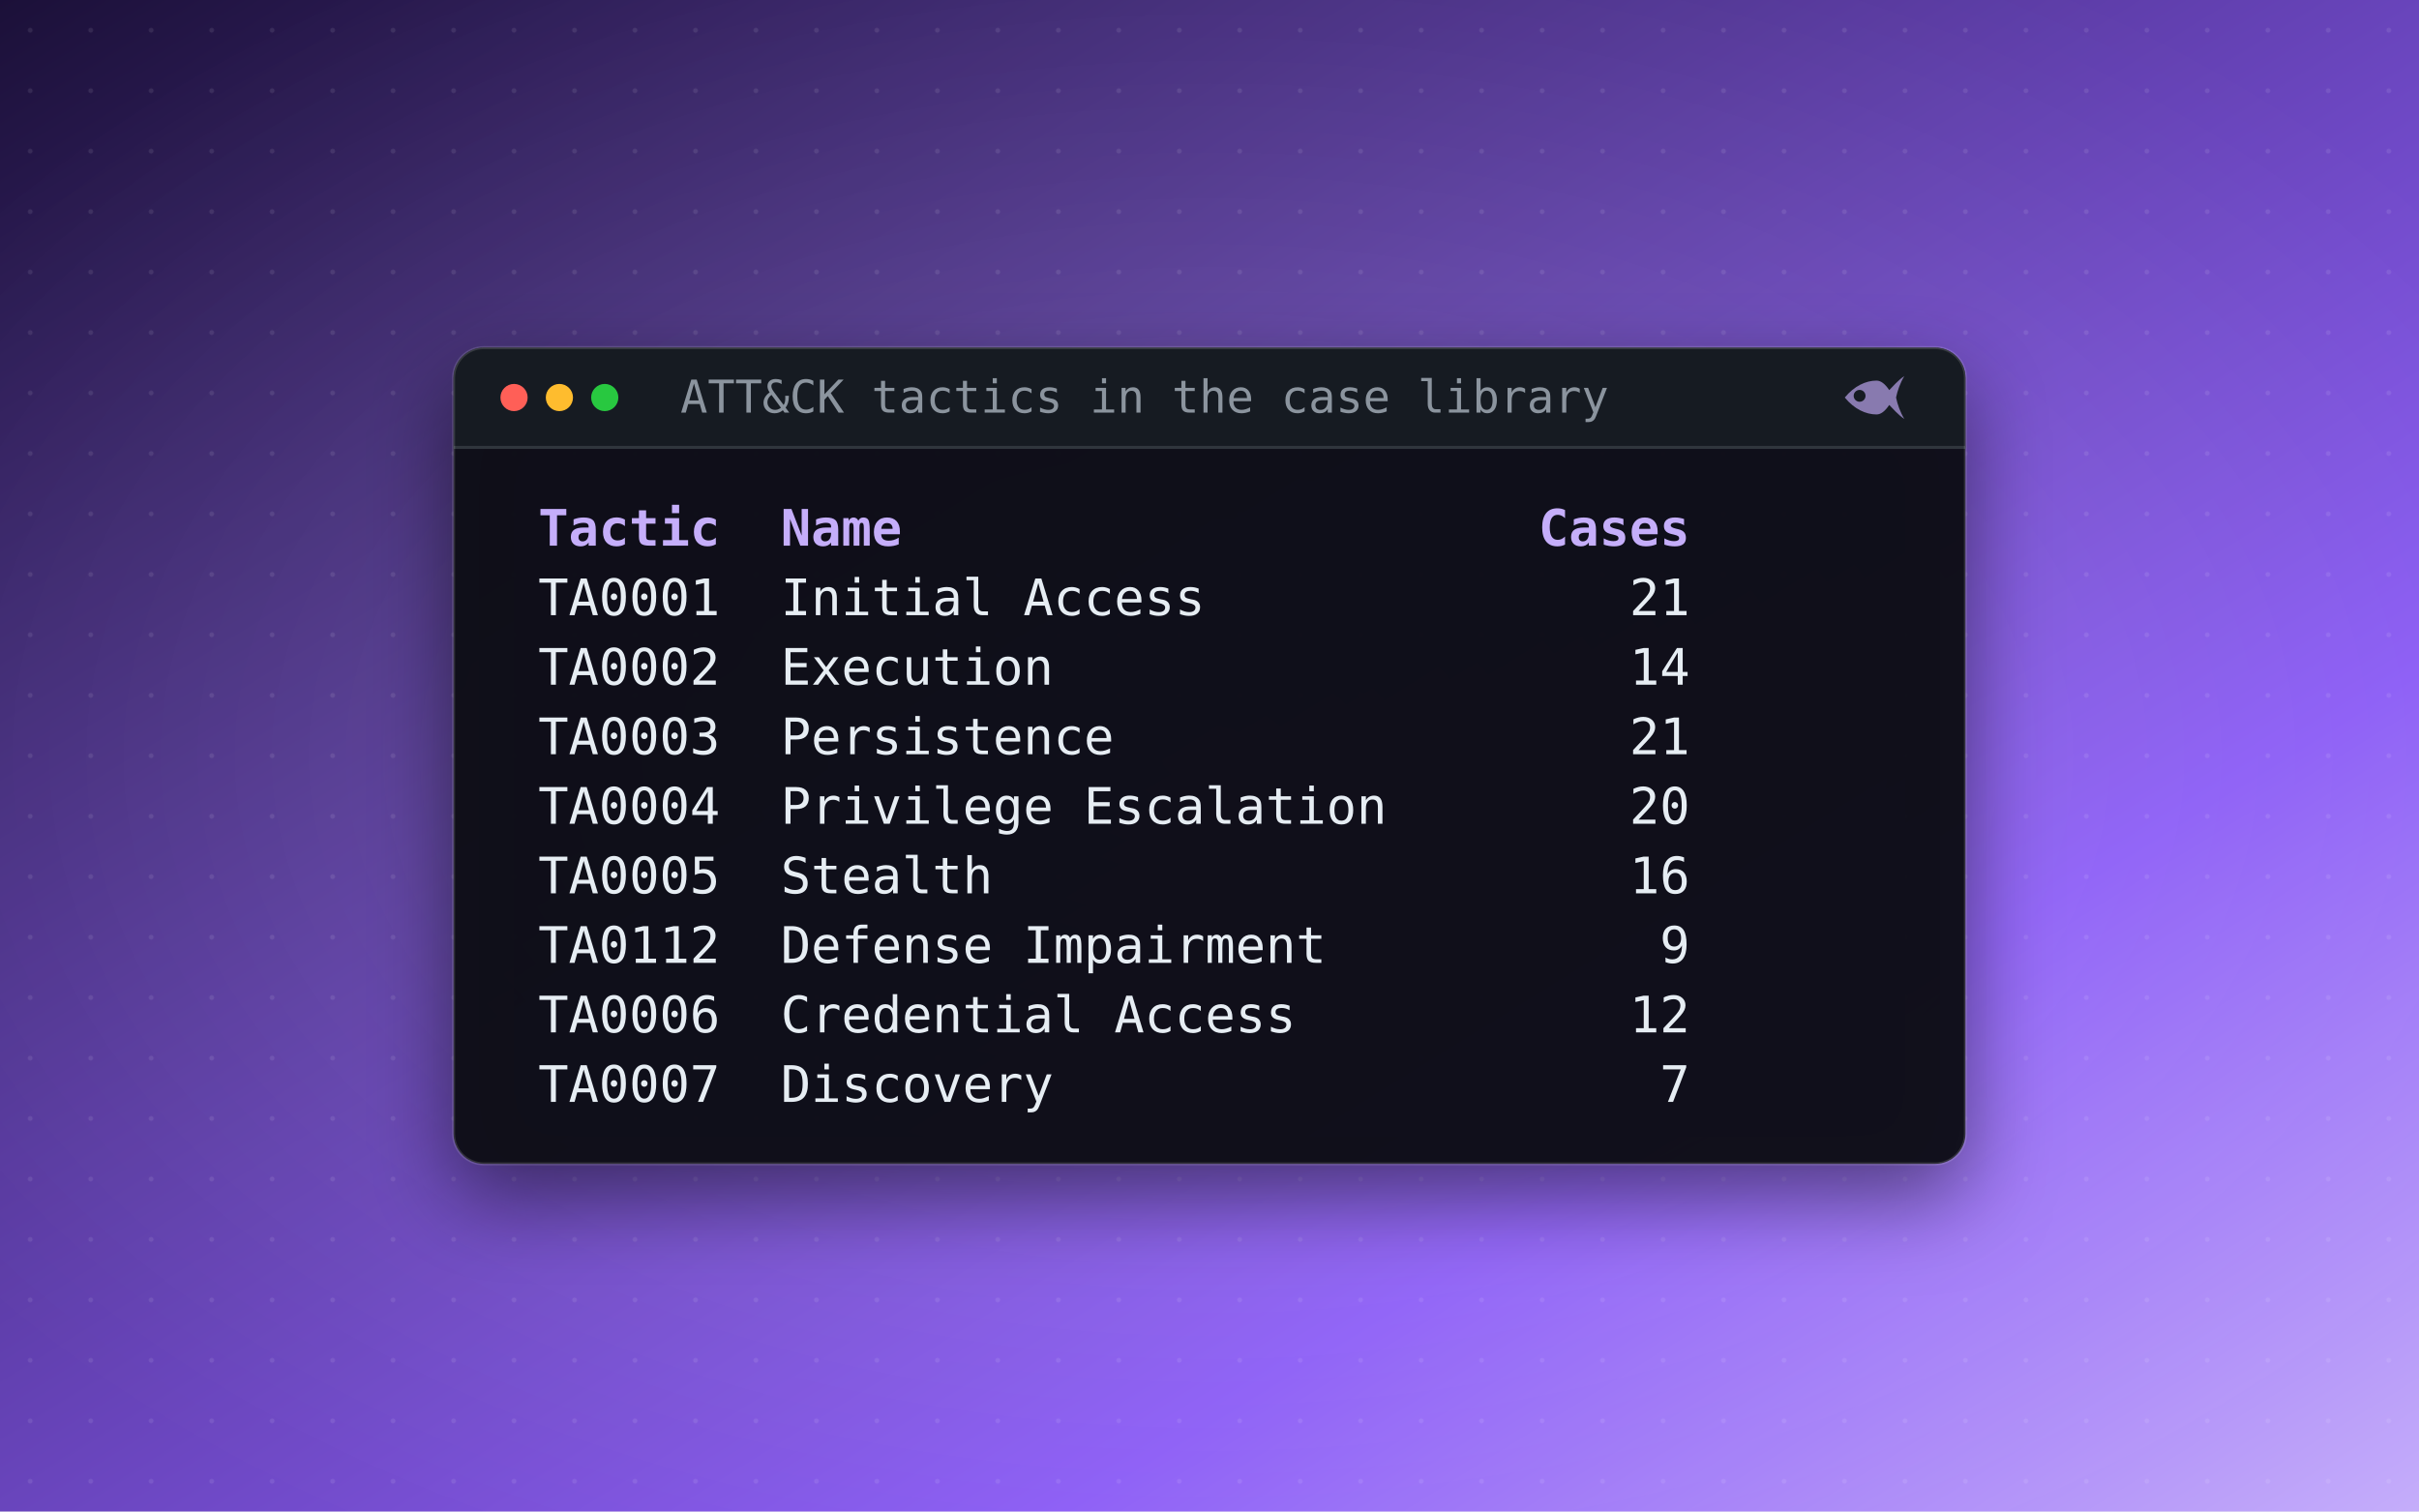
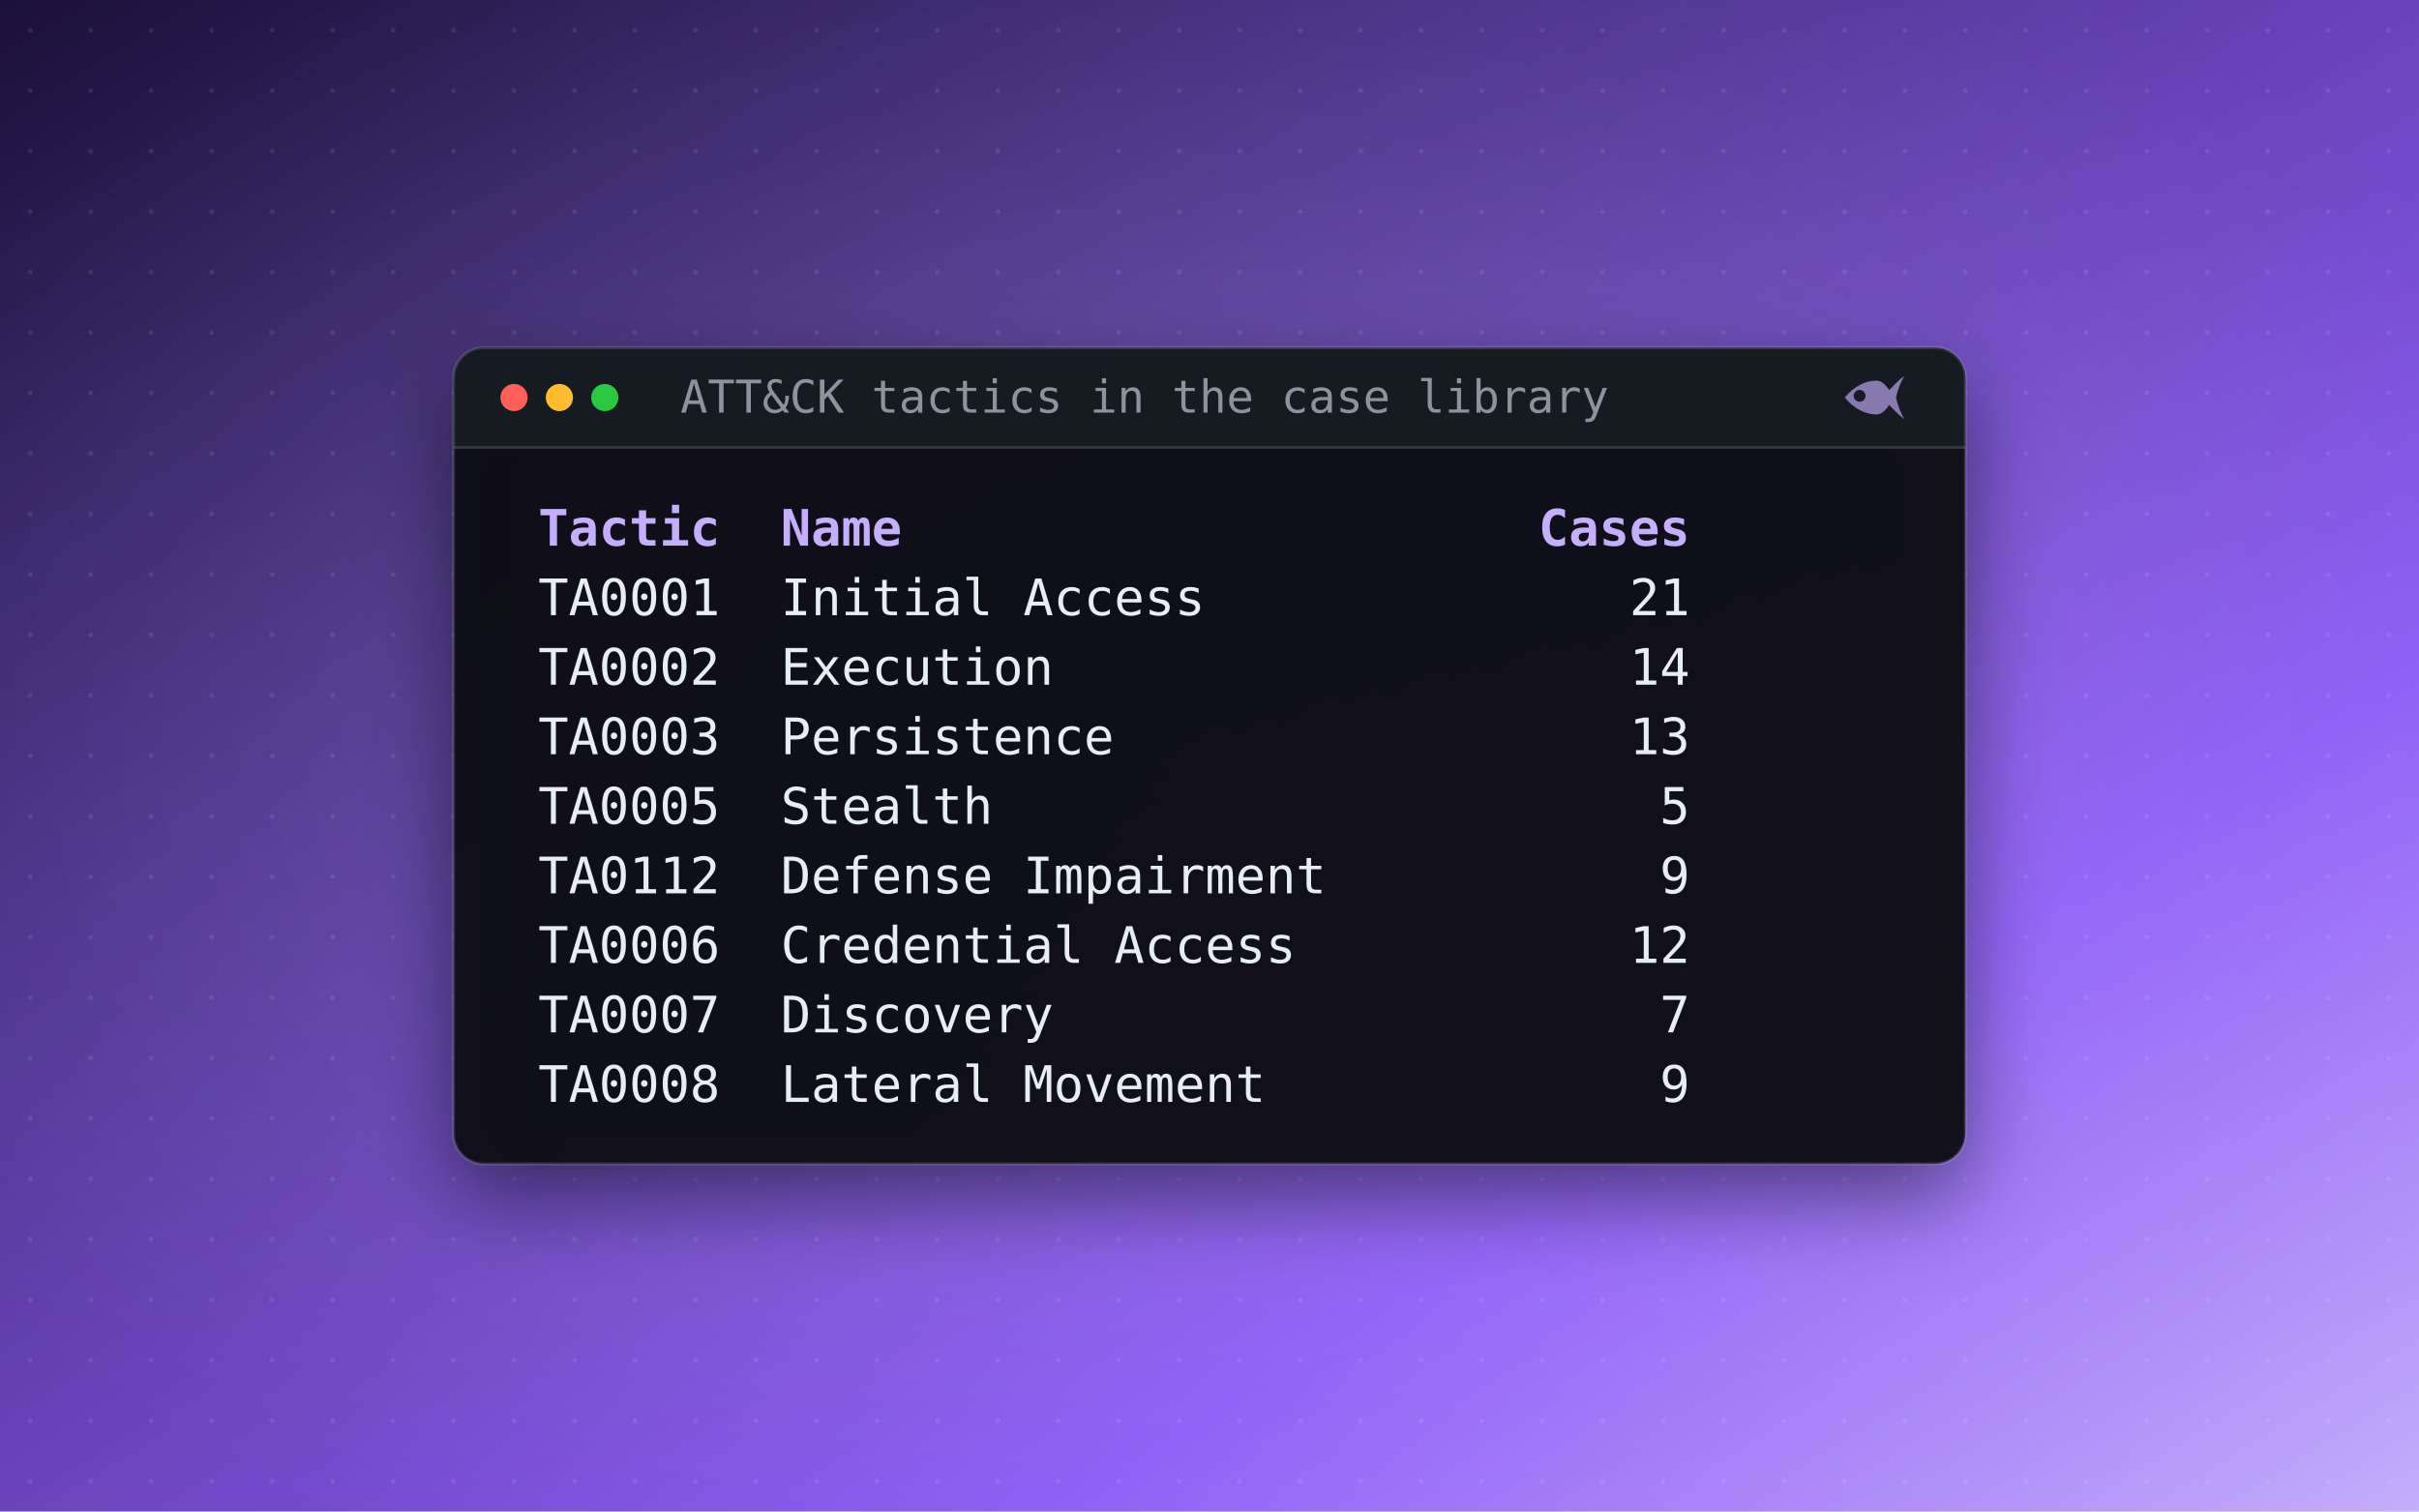
<svg xmlns="http://www.w3.org/2000/svg" viewBox="0 0 1600 1000" width="1600" height="1000" role="img" aria-label="ATT&amp;CK tactics in the case library output">
  <defs>
    <linearGradient id="g" x1="0" y1="0" x2="1" y2="1">
      <stop offset="0" stop-color="#1b1038" />
      <stop offset="0.72" stop-color="#8b5cf6" />
      <stop offset="1" stop-color="#c5aefa" />
    </linearGradient>
    <radialGradient id="glow" cx="0.5" cy="0.5" r="0.62">
      <stop offset="0" stop-color="#ffffff" stop-opacity="0.16" />
      <stop offset="1" stop-color="#ffffff" stop-opacity="0" />
    </radialGradient>
    <pattern id="dots" width="40" height="40" patternUnits="userSpaceOnUse">
      <circle cx="20" cy="20" r="1.6" fill="#ffffff" fill-opacity="0.09" />
    </pattern>
    <filter id="sh" x="-10%" y="-20%" width="120%" height="150%">
      <feDropShadow dx="0" dy="22" stdDeviation="28" flood-color="#000000" flood-opacity="0.5" />
    </filter>
  </defs>
  <rect width="1600" height="1000" fill="url(#g)" />
  <rect width="1600" height="1000" fill="url(#dots)" />
  <rect width="1600" height="1000" fill="url(#glow)" />
  <rect x="300.0" y="230.0" width="1000.0" height="540.0" rx="20" fill="#0d1117" fill-opacity="0.96" filter="url(#sh)" />
  <path d="M300.0 296.0V250.0a20 20 0 0 1 20 -20H1280.0a20 20 0 0 1 20 20V296.0Z" fill="#161b22" />
  <line x1="300.0" y1="296.0" x2="1300.0" y2="296.0" stroke="#30363d" stroke-width="2" />
  <rect x="300.0" y="230.0" width="1000.0" height="540.0" rx="20" fill="none" stroke="#ffffff" stroke-opacity="0.14" stroke-width="2" />
  <circle cx="340.0" cy="263.0" r="9" fill="#ff5f57" />
  <circle cx="370.0" cy="263.0" r="9" fill="#febc2e" />
  <circle cx="400.0" cy="263.0" r="9" fill="#28c840" />
  <g transform="translate(1216.0,240.6) scale(0.7)" opacity="0.65">
    <path fill-rule="evenodd" d="M6 32c9-11 20-16 30-16C40 16 44 19 48 25C51 22 56.5 15.5 62.25 11.75C58.38 18.12 55.69 25.81 54.44 32C55.69 38.19 58.38 45.88 62.25 52.25C56.5 48.5 51 42 48 39C44 45 40 48 36 48c-10 0-21-5-30-16z M20 24.8a5.6 5.6 0 1 0 0 11.2 5.6 5.6 0 1 0 0-11.2z" fill="#c5aefa" />
  </g>
  <g font-family="ui-monospace, SFMono-Regular, Menlo, Consolas, 'DejaVu Sans Mono', monospace">
    <text x="450.0" y="273.0" font-size="30" fill="#8b949e" xml:space="preserve">ATT&amp;CK tactics in the case library</text>
    <g font-size="33.3">
      <text x="356.0" y="361.0" fill="#c5aefa" font-weight="700" xml:space="preserve">Tactic  Name                     Cases</text>
      <text x="356.0" y="407.0" fill="#e6edf3" xml:space="preserve">TA0001  Initial Access              21</text>
      <text x="356.0" y="453.0" fill="#e6edf3" xml:space="preserve">TA0002  Execution                   14</text>
-       <text x="356.0" y="499.0" fill="#e6edf3" xml:space="preserve">TA0003  Persistence                 21</text>
-       <text x="356.0" y="545.0" fill="#e6edf3" xml:space="preserve">TA0004  Privilege Escalation        20</text>
-       <text x="356.0" y="591.0" fill="#e6edf3" xml:space="preserve">TA0005  Stealth                     16</text>
-       <text x="356.0" y="637.0" fill="#e6edf3" xml:space="preserve">TA0112  Defense Impairment           9</text>
-       <text x="356.0" y="683.0" fill="#e6edf3" xml:space="preserve">TA0006  Credential Access           12</text>
-       <text x="356.0" y="729.0" fill="#e6edf3" xml:space="preserve">TA0007  Discovery                    7</text>
+       <text x="356.0" y="499.0" fill="#e6edf3" xml:space="preserve">TA0003  Persistence                 13</text>
+       <text x="356.0" y="545.0" fill="#e6edf3" xml:space="preserve">TA0005  Stealth                      5</text>
+       <text x="356.0" y="591.0" fill="#e6edf3" xml:space="preserve">TA0112  Defense Impairment           9</text>
+       <text x="356.0" y="637.0" fill="#e6edf3" xml:space="preserve">TA0006  Credential Access           12</text>
+       <text x="356.0" y="683.0" fill="#e6edf3" xml:space="preserve">TA0007  Discovery                    7</text>
+       <text x="356.0" y="729.0" fill="#e6edf3" xml:space="preserve">TA0008  Lateral Movement             9</text>
    </g>
  </g>
</svg>
